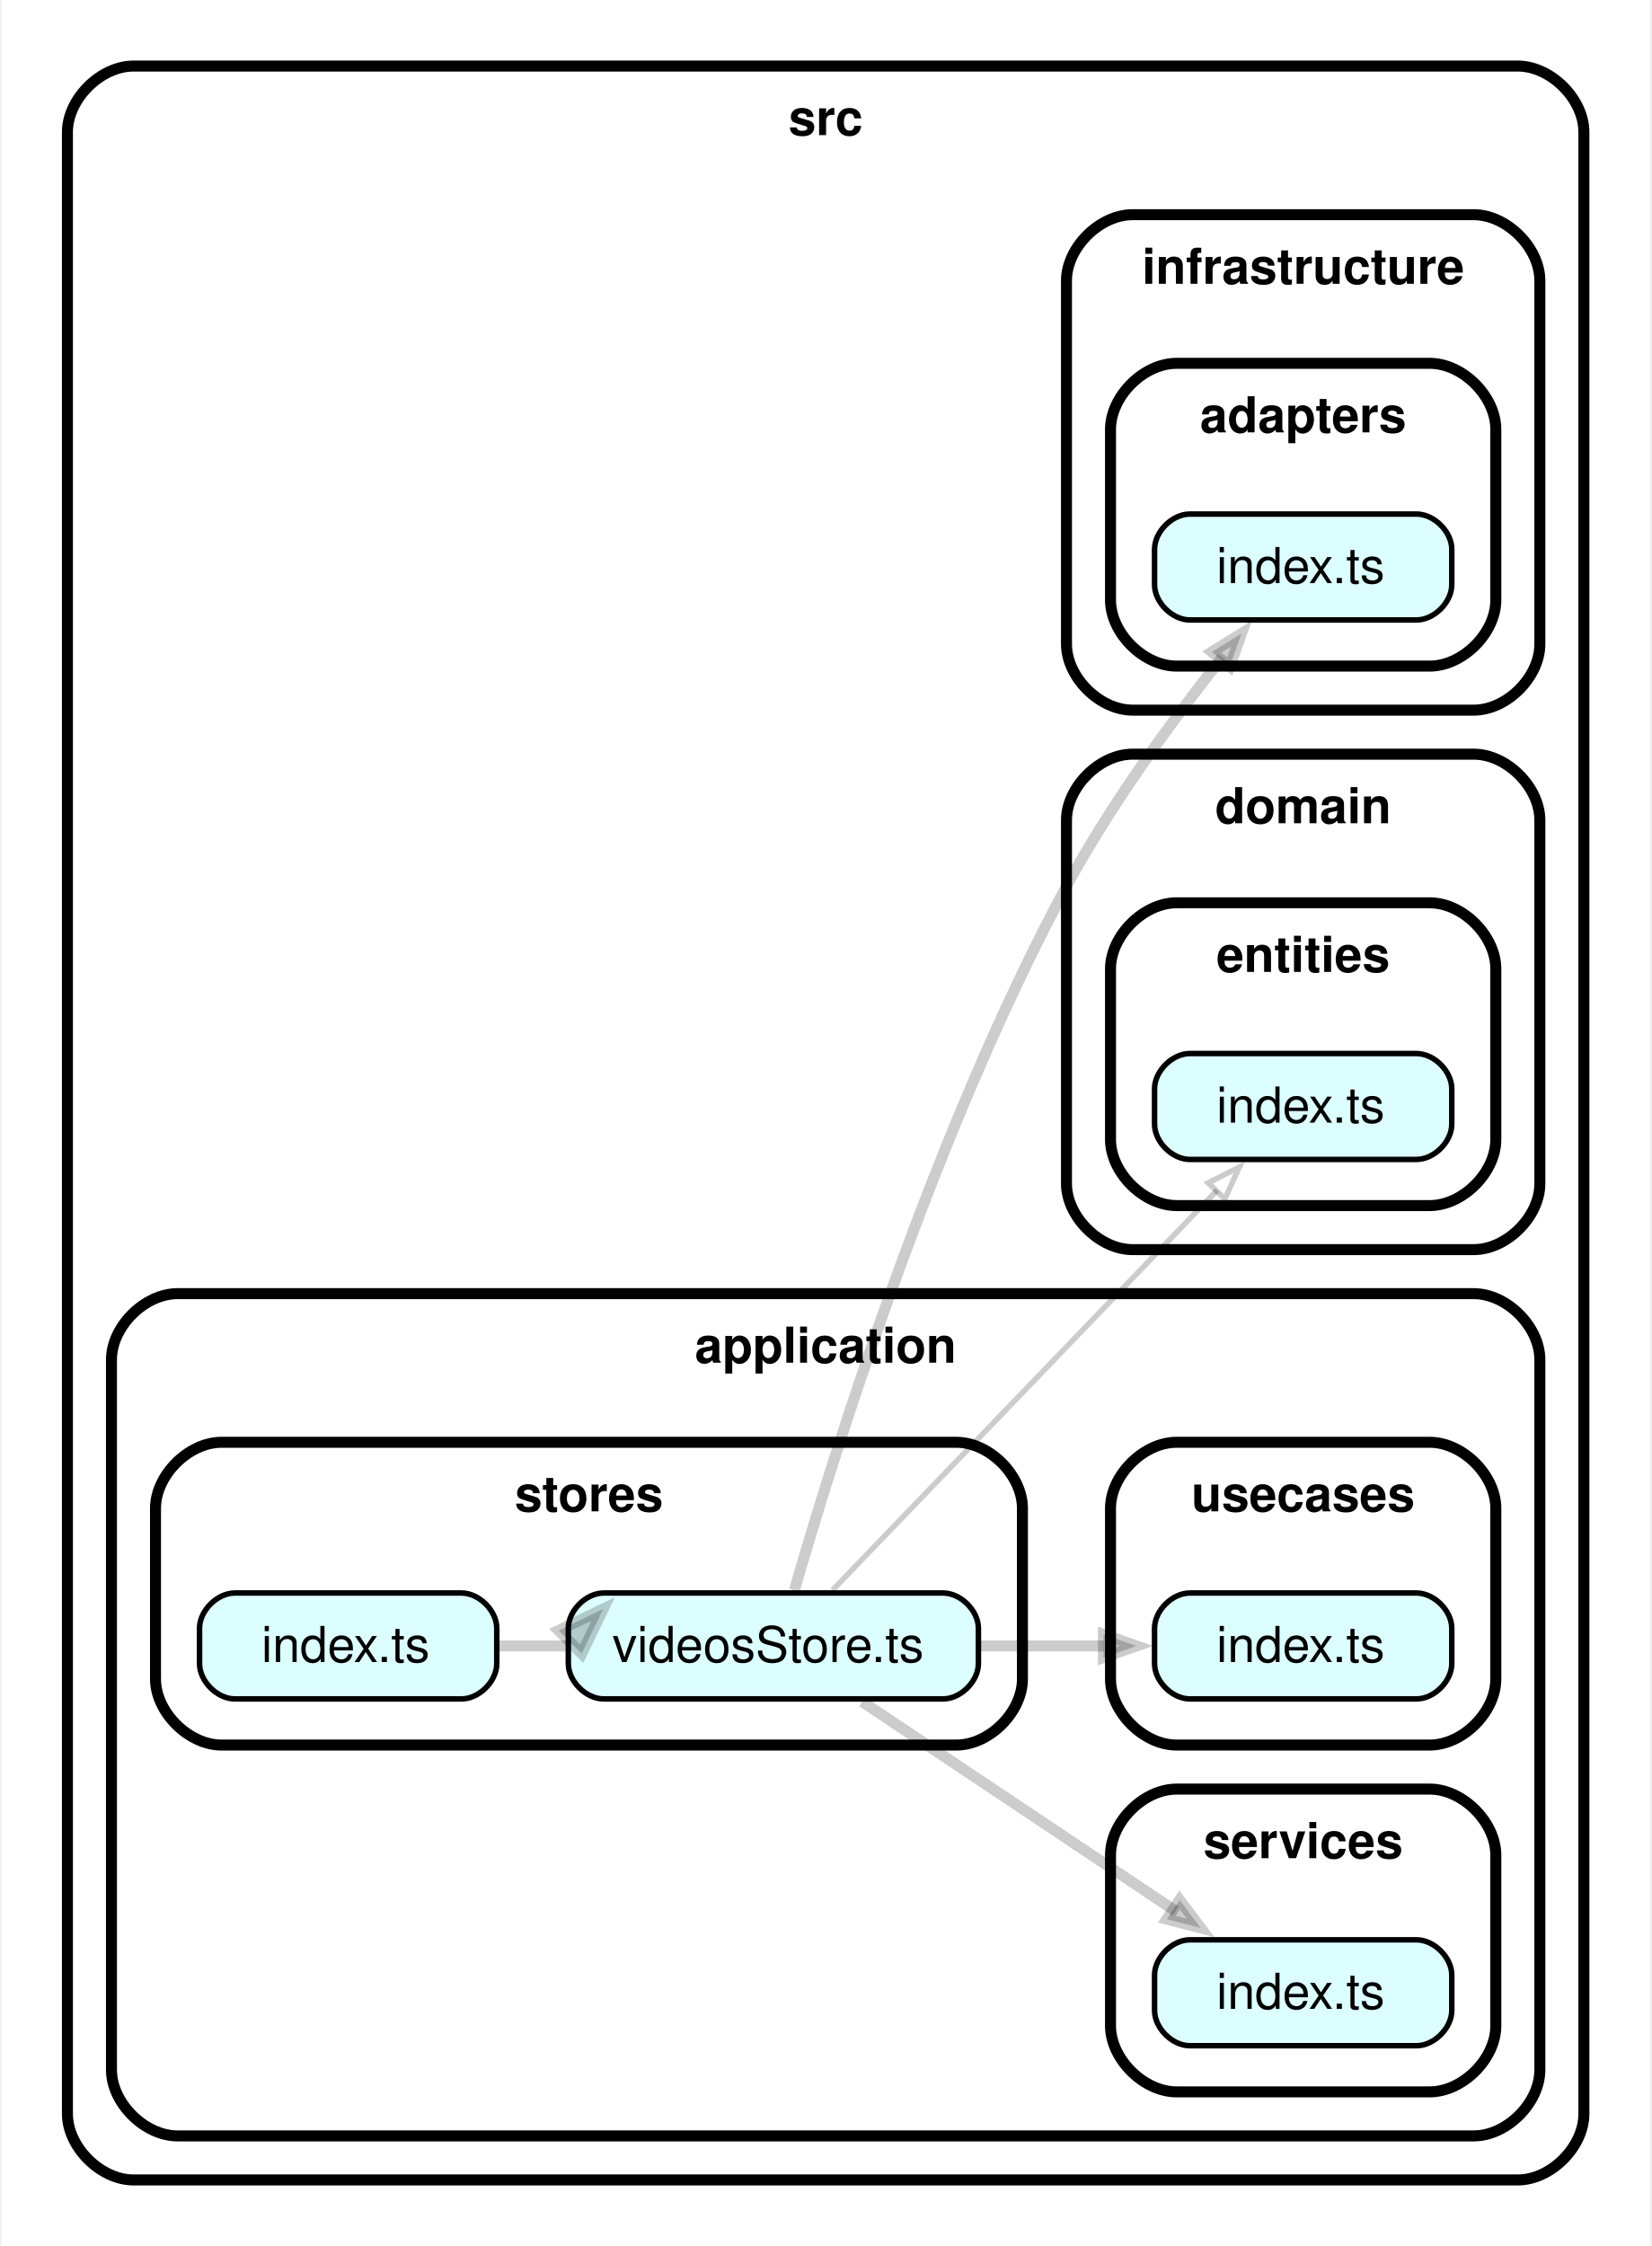
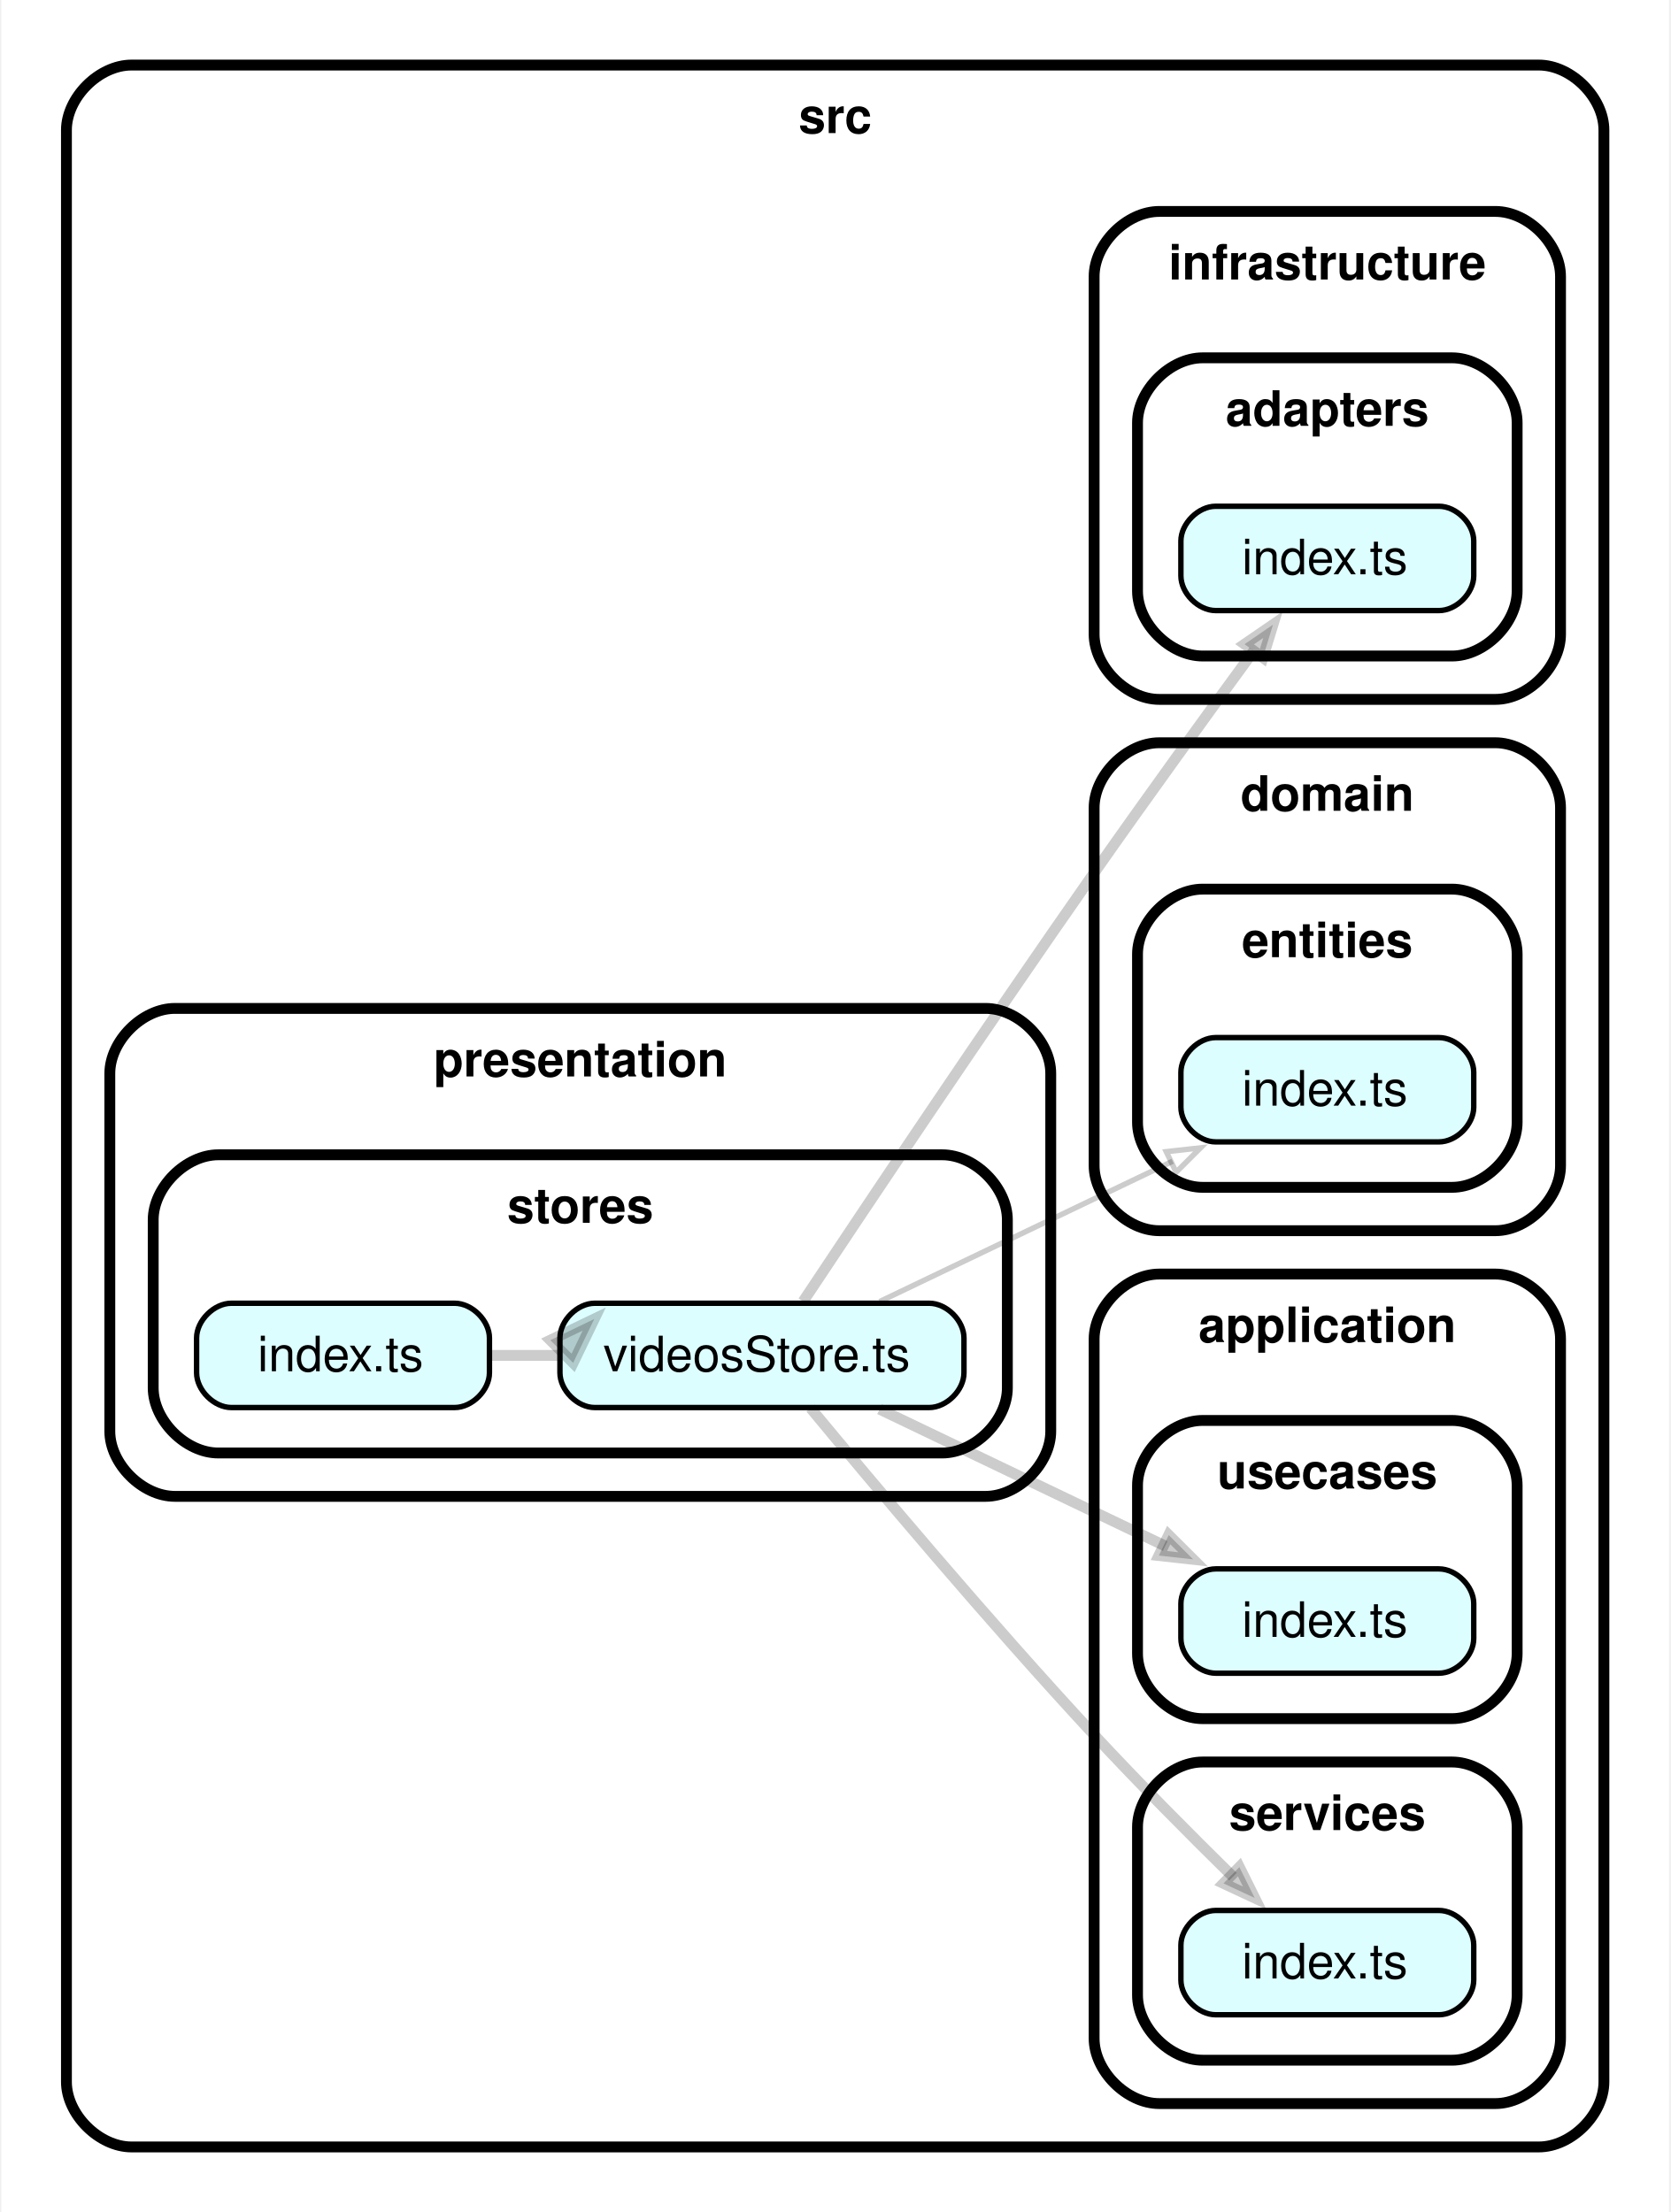
- <svg xmlns="http://www.w3.org/2000/svg" xmlns:xlink="http://www.w3.org/1999/xlink" width="300pt" height="408pt" viewBox="0.00 0.00 299.50 408.00">
+ <svg xmlns="http://www.w3.org/2000/svg" xmlns:xlink="http://www.w3.org/1999/xlink" width="308pt" height="408pt" viewBox="0.00 0.00 307.50 408.00">
  <g id="graph0" class="graph" transform="scale(1 1) rotate(0) translate(4 404)">
-     <polygon fill="white" stroke="none" points="-4,4 -4,-404 295.5,-404 295.5,4 -4,4" />
+     <polygon fill="white" stroke="none" points="-4,4 -4,-404 303.5,-404 303.5,4 -4,4" />
    <g id="clust1" class="cluster">
-       <path fill="#ffffff" stroke="black" stroke-width="2" d="M20,-8C20,-8 271.5,-8 271.5,-8 277.5,-8 283.5,-14 283.5,-20 283.5,-20 283.5,-380 283.5,-380 283.5,-386 277.5,-392 271.5,-392 271.5,-392 20,-392 20,-392 14,-392 8,-386 8,-380 8,-380 8,-20 8,-20 8,-14 14,-8 20,-8" />
-       <text text-anchor="middle" x="145.75" y="-379.45" font-family="Helvetica,sans-Serif" font-weight="bold" font-size="9.00">src</text>
+       <path fill="#ffffff" stroke="black" stroke-width="2" d="M20,-8C20,-8 279.5,-8 279.5,-8 285.5,-8 291.5,-14 291.5,-20 291.5,-20 291.5,-380 291.5,-380 291.5,-386 285.5,-392 279.5,-392 279.5,-392 20,-392 20,-392 14,-392 8,-386 8,-380 8,-380 8,-20 8,-20 8,-14 14,-8 20,-8" />
+       <text text-anchor="middle" x="149.75" y="-379.45" font-family="Helvetica,sans-Serif" font-weight="bold" font-size="9.00">src</text>
    </g>
    <g id="clust2" class="cluster">
-       <path fill="#ffffff" stroke="black" stroke-width="2" d="M28,-16C28,-16 263.5,-16 263.5,-16 269.5,-16 275.5,-22 275.5,-28 275.5,-28 275.5,-157 275.5,-157 275.5,-163 269.5,-169 263.5,-169 263.5,-169 28,-169 28,-169 22,-169 16,-163 16,-157 16,-157 16,-28 16,-28 16,-22 22,-16 28,-16" />
-       <text text-anchor="middle" x="145.75" y="-156.45" font-family="Helvetica,sans-Serif" font-weight="bold" font-size="9.00">application</text>
+       <path fill="#ffffff" stroke="black" stroke-width="2" d="M209.5,-16C209.5,-16 271.5,-16 271.5,-16 277.5,-16 283.5,-22 283.5,-28 283.5,-28 283.5,-157 283.5,-157 283.5,-163 277.5,-169 271.5,-169 271.5,-169 209.5,-169 209.5,-169 203.5,-169 197.5,-163 197.5,-157 197.5,-157 197.5,-28 197.5,-28 197.5,-22 203.5,-16 209.5,-16" />
+       <text text-anchor="middle" x="240.5" y="-156.45" font-family="Helvetica,sans-Serif" font-weight="bold" font-size="9.00">application</text>
+     </g>
+     <g id="clust4" class="cluster">
+       <path fill="#ffffff" stroke="black" stroke-width="2" d="M217.5,-87C217.5,-87 263.5,-87 263.5,-87 269.5,-87 275.5,-93 275.5,-99 275.5,-99 275.5,-130 275.5,-130 275.5,-136 269.5,-142 263.5,-142 263.5,-142 217.5,-142 217.5,-142 211.5,-142 205.5,-136 205.5,-130 205.5,-130 205.5,-99 205.5,-99 205.5,-93 211.5,-87 217.5,-87" />
+       <text text-anchor="middle" x="240.5" y="-129.45" font-family="Helvetica,sans-Serif" font-weight="bold" font-size="9.00">usecases</text>
    </g>
    <g id="clust3" class="cluster">
-       <path fill="#ffffff" stroke="black" stroke-width="2" d="M209.5,-24C209.5,-24 255.5,-24 255.5,-24 261.5,-24 267.5,-30 267.5,-36 267.5,-36 267.5,-67 267.5,-67 267.5,-73 261.5,-79 255.5,-79 255.5,-79 209.5,-79 209.5,-79 203.5,-79 197.5,-73 197.5,-67 197.5,-67 197.5,-36 197.5,-36 197.5,-30 203.5,-24 209.5,-24" />
-       <text text-anchor="middle" x="232.5" y="-66.45" font-family="Helvetica,sans-Serif" font-weight="bold" font-size="9.00">services</text>
+       <path fill="#ffffff" stroke="black" stroke-width="2" d="M217.5,-24C217.5,-24 263.5,-24 263.5,-24 269.5,-24 275.5,-30 275.5,-36 275.5,-36 275.5,-67 275.5,-67 275.5,-73 269.5,-79 263.5,-79 263.5,-79 217.5,-79 217.5,-79 211.5,-79 205.5,-73 205.5,-67 205.5,-67 205.5,-36 205.5,-36 205.5,-30 211.5,-24 217.5,-24" />
+       <text text-anchor="middle" x="240.5" y="-66.45" font-family="Helvetica,sans-Serif" font-weight="bold" font-size="9.00">services</text>
    </g>
    <g id="clust5" class="cluster">
-       <path fill="#ffffff" stroke="black" stroke-width="2" d="M209.5,-87C209.5,-87 255.5,-87 255.5,-87 261.5,-87 267.5,-93 267.5,-99 267.5,-99 267.5,-130 267.5,-130 267.5,-136 261.5,-142 255.5,-142 255.5,-142 209.5,-142 209.5,-142 203.5,-142 197.5,-136 197.5,-130 197.5,-130 197.5,-99 197.5,-99 197.5,-93 203.5,-87 209.5,-87" />
-       <text text-anchor="middle" x="232.5" y="-129.45" font-family="Helvetica,sans-Serif" font-weight="bold" font-size="9.00">usecases</text>
-     </g>
-     <g id="clust4" class="cluster">
-       <path fill="#ffffff" stroke="black" stroke-width="2" d="M36,-87C36,-87 169.5,-87 169.5,-87 175.5,-87 181.5,-93 181.5,-99 181.5,-99 181.5,-130 181.5,-130 181.5,-136 175.5,-142 169.5,-142 169.5,-142 36,-142 36,-142 30,-142 24,-136 24,-130 24,-130 24,-99 24,-99 24,-93 30,-87 36,-87" />
-       <text text-anchor="middle" x="102.75" y="-129.45" font-family="Helvetica,sans-Serif" font-weight="bold" font-size="9.00">stores</text>
+       <path fill="#ffffff" stroke="black" stroke-width="2" d="M209.5,-177C209.5,-177 271.5,-177 271.5,-177 277.5,-177 283.5,-183 283.5,-189 283.5,-189 283.5,-255 283.5,-255 283.5,-261 277.5,-267 271.5,-267 271.5,-267 209.5,-267 209.5,-267 203.5,-267 197.5,-261 197.5,-255 197.5,-255 197.5,-189 197.5,-189 197.5,-183 203.5,-177 209.5,-177" />
+       <text text-anchor="middle" x="240.5" y="-254.45" font-family="Helvetica,sans-Serif" font-weight="bold" font-size="9.00">domain</text>
    </g>
    <g id="clust6" class="cluster">
-       <path fill="#ffffff" stroke="black" stroke-width="2" d="M201.5,-177C201.5,-177 263.5,-177 263.5,-177 269.5,-177 275.5,-183 275.5,-189 275.5,-189 275.5,-255 275.5,-255 275.5,-261 269.5,-267 263.5,-267 263.5,-267 201.5,-267 201.5,-267 195.5,-267 189.5,-261 189.5,-255 189.5,-255 189.5,-189 189.5,-189 189.5,-183 195.5,-177 201.5,-177" />
-       <text text-anchor="middle" x="232.5" y="-254.45" font-family="Helvetica,sans-Serif" font-weight="bold" font-size="9.00">domain</text>
+       <path fill="#ffffff" stroke="black" stroke-width="2" d="M217.5,-185C217.5,-185 263.5,-185 263.5,-185 269.5,-185 275.5,-191 275.5,-197 275.5,-197 275.5,-228 275.5,-228 275.5,-234 269.5,-240 263.5,-240 263.5,-240 217.5,-240 217.5,-240 211.5,-240 205.5,-234 205.5,-228 205.5,-228 205.5,-197 205.5,-197 205.5,-191 211.5,-185 217.5,-185" />
+       <text text-anchor="middle" x="240.5" y="-227.45" font-family="Helvetica,sans-Serif" font-weight="bold" font-size="9.00">entities</text>
    </g>
    <g id="clust7" class="cluster">
-       <path fill="#ffffff" stroke="black" stroke-width="2" d="M209.5,-185C209.5,-185 255.5,-185 255.5,-185 261.5,-185 267.5,-191 267.5,-197 267.5,-197 267.5,-228 267.5,-228 267.5,-234 261.5,-240 255.5,-240 255.5,-240 209.5,-240 209.5,-240 203.5,-240 197.5,-234 197.5,-228 197.5,-228 197.5,-197 197.5,-197 197.5,-191 203.5,-185 209.5,-185" />
-       <text text-anchor="middle" x="232.5" y="-227.45" font-family="Helvetica,sans-Serif" font-weight="bold" font-size="9.00">entities</text>
+       <path fill="#ffffff" stroke="black" stroke-width="2" d="M209.5,-275C209.5,-275 271.5,-275 271.5,-275 277.5,-275 283.5,-281 283.5,-287 283.5,-287 283.5,-353 283.5,-353 283.5,-359 277.5,-365 271.5,-365 271.5,-365 209.5,-365 209.5,-365 203.5,-365 197.5,-359 197.5,-353 197.5,-353 197.5,-287 197.5,-287 197.5,-281 203.5,-275 209.5,-275" />
+       <text text-anchor="middle" x="240.5" y="-352.45" font-family="Helvetica,sans-Serif" font-weight="bold" font-size="9.00">infrastructure</text>
    </g>
    <g id="clust8" class="cluster">
-       <path fill="#ffffff" stroke="black" stroke-width="2" d="M201.5,-275C201.5,-275 263.5,-275 263.5,-275 269.5,-275 275.5,-281 275.5,-287 275.5,-287 275.5,-353 275.5,-353 275.5,-359 269.5,-365 263.5,-365 263.5,-365 201.5,-365 201.5,-365 195.5,-365 189.5,-359 189.5,-353 189.5,-353 189.5,-287 189.5,-287 189.5,-281 195.5,-275 201.5,-275" />
-       <text text-anchor="middle" x="232.5" y="-352.45" font-family="Helvetica,sans-Serif" font-weight="bold" font-size="9.00">infrastructure</text>
+       <path fill="#ffffff" stroke="black" stroke-width="2" d="M217.5,-283C217.5,-283 263.5,-283 263.5,-283 269.5,-283 275.5,-289 275.5,-295 275.5,-295 275.5,-326 275.5,-326 275.5,-332 269.5,-338 263.5,-338 263.5,-338 217.5,-338 217.5,-338 211.5,-338 205.5,-332 205.5,-326 205.5,-326 205.5,-295 205.5,-295 205.5,-289 211.5,-283 217.5,-283" />
+       <text text-anchor="middle" x="240.5" y="-325.45" font-family="Helvetica,sans-Serif" font-weight="bold" font-size="9.00">adapters</text>
    </g>
    <g id="clust9" class="cluster">
-       <path fill="#ffffff" stroke="black" stroke-width="2" d="M209.5,-283C209.5,-283 255.5,-283 255.5,-283 261.5,-283 267.5,-289 267.5,-295 267.5,-295 267.5,-326 267.5,-326 267.5,-332 261.5,-338 255.5,-338 255.5,-338 209.5,-338 209.5,-338 203.5,-338 197.5,-332 197.5,-326 197.5,-326 197.5,-295 197.5,-295 197.5,-289 203.5,-283 209.5,-283" />
-       <text text-anchor="middle" x="232.5" y="-325.45" font-family="Helvetica,sans-Serif" font-weight="bold" font-size="9.00">adapters</text>
+       <path fill="#ffffff" stroke="black" stroke-width="2" d="M28,-128C28,-128 177.5,-128 177.5,-128 183.5,-128 189.5,-134 189.5,-140 189.5,-140 189.5,-206 189.5,-206 189.5,-212 183.5,-218 177.5,-218 177.5,-218 28,-218 28,-218 22,-218 16,-212 16,-206 16,-206 16,-140 16,-140 16,-134 22,-128 28,-128" />
+       <text text-anchor="middle" x="102.75" y="-205.45" font-family="Helvetica,sans-Serif" font-weight="bold" font-size="9.00">presentation</text>
+     </g>
+     <g id="clust10" class="cluster">
+       <path fill="#ffffff" stroke="black" stroke-width="2" d="M36,-136C36,-136 169.5,-136 169.5,-136 175.5,-136 181.5,-142 181.5,-148 181.5,-148 181.5,-179 181.5,-179 181.5,-185 175.5,-191 169.5,-191 169.5,-191 36,-191 36,-191 30,-191 24,-185 24,-179 24,-179 24,-148 24,-148 24,-142 30,-136 36,-136" />
+       <text text-anchor="middle" x="102.75" y="-178.45" font-family="Helvetica,sans-Serif" font-weight="bold" font-size="9.00">stores</text>
    </g>
    <g id="node1" class="node">
      <g id="a_node1">
        <a xlink:href="src/application/services/index.ts" xlink:title="index.ts">
-           <path fill="#ddfeff" stroke="black" d="M253.08,-51.62C253.08,-51.62 211.92,-51.62 211.92,-51.62 208.71,-51.62 205.5,-48.42 205.5,-45.21 205.5,-45.21 205.5,-38.79 205.5,-38.79 205.5,-35.58 208.71,-32.38 211.92,-32.38 211.92,-32.38 253.08,-32.38 253.08,-32.38 256.29,-32.38 259.5,-35.58 259.5,-38.79 259.5,-38.79 259.5,-45.21 259.5,-45.21 259.5,-48.42 256.29,-51.62 253.08,-51.62" />
-           <text text-anchor="start" x="216.75" y="-39.08" font-family="Helvetica,sans-Serif" font-size="9.00">index.ts</text>
+           <path fill="#ddfeff" stroke="black" d="M261.08,-51.62C261.08,-51.62 219.92,-51.62 219.92,-51.62 216.71,-51.62 213.5,-48.42 213.5,-45.21 213.5,-45.21 213.5,-38.79 213.5,-38.79 213.5,-35.58 216.71,-32.38 219.92,-32.38 219.92,-32.38 261.08,-32.38 261.08,-32.38 264.29,-32.38 267.5,-35.58 267.5,-38.79 267.5,-38.79 267.5,-45.21 267.5,-45.21 267.5,-48.42 264.29,-51.62 261.08,-51.62" />
+           <text text-anchor="start" x="224.75" y="-39.08" font-family="Helvetica,sans-Serif" font-size="9.00">index.ts</text>
        </a>
      </g>
    </g>
    <g id="node2" class="node">
      <g id="a_node2">
-         <a xlink:href="src/application/stores/index.ts" xlink:title="index.ts">
-           <path fill="#ddfeff" stroke="black" d="M79.58,-114.62C79.58,-114.62 38.42,-114.62 38.42,-114.62 35.21,-114.62 32,-111.42 32,-108.21 32,-108.21 32,-101.79 32,-101.79 32,-98.58 35.21,-95.38 38.42,-95.38 38.42,-95.38 79.58,-95.38 79.58,-95.38 82.79,-95.38 86,-98.58 86,-101.79 86,-101.79 86,-108.21 86,-108.21 86,-111.42 82.79,-114.62 79.58,-114.62" />
-           <text text-anchor="start" x="43.25" y="-102.08" font-family="Helvetica,sans-Serif" font-size="9.00">index.ts</text>
+         <a xlink:href="src/application/usecases/index.ts" xlink:title="index.ts">
+           <path fill="#ddfeff" stroke="black" d="M261.08,-114.62C261.08,-114.62 219.92,-114.62 219.92,-114.62 216.71,-114.62 213.5,-111.42 213.5,-108.21 213.5,-108.21 213.5,-101.79 213.5,-101.79 213.5,-98.58 216.71,-95.38 219.92,-95.38 219.92,-95.38 261.08,-95.38 261.08,-95.38 264.29,-95.38 267.5,-98.58 267.5,-101.79 267.5,-101.79 267.5,-108.21 267.5,-108.21 267.5,-111.42 264.29,-114.62 261.08,-114.62" />
+           <text text-anchor="start" x="224.75" y="-102.08" font-family="Helvetica,sans-Serif" font-size="9.00">index.ts</text>
        </a>
      </g>
    </g>
    <g id="node3" class="node">
      <g id="a_node3">
-         <a xlink:href="src/application/stores/videosStore.ts" xlink:title="videosStore.ts">
-           <path fill="#ddfeff" stroke="black" d="M167.08,-114.62C167.08,-114.62 105.42,-114.62 105.42,-114.62 102.21,-114.62 99,-111.42 99,-108.21 99,-108.21 99,-101.79 99,-101.79 99,-98.58 102.21,-95.38 105.42,-95.38 105.42,-95.38 167.08,-95.38 167.08,-95.38 170.29,-95.38 173.5,-98.58 173.5,-101.79 173.5,-101.79 173.5,-108.21 173.5,-108.21 173.5,-111.42 170.29,-114.62 167.08,-114.62" />
-           <text text-anchor="start" x="107" y="-102.08" font-family="Helvetica,sans-Serif" font-size="9.00">videosStore.ts</text>
+         <a xlink:href="src/domain/entities/index.ts" xlink:title="index.ts">
+           <path fill="#ddfeff" stroke="black" d="M261.08,-212.62C261.08,-212.62 219.92,-212.62 219.92,-212.62 216.71,-212.62 213.5,-209.42 213.5,-206.21 213.5,-206.21 213.5,-199.79 213.5,-199.79 213.5,-196.58 216.71,-193.38 219.92,-193.38 219.92,-193.38 261.08,-193.38 261.08,-193.38 264.29,-193.38 267.5,-196.58 267.5,-199.79 267.5,-199.79 267.5,-206.21 267.5,-206.21 267.5,-209.42 264.29,-212.62 261.08,-212.62" />
+           <text text-anchor="start" x="224.75" y="-200.07" font-family="Helvetica,sans-Serif" font-size="9.00">index.ts</text>
+         </a>
+       </g>
+     </g>
+     <g id="node4" class="node">
+       <g id="a_node4">
+         <a xlink:href="src/infrastructure/adapters/index.ts" xlink:title="index.ts">
+           <path fill="#ddfeff" stroke="black" d="M261.08,-310.62C261.08,-310.62 219.92,-310.62 219.92,-310.62 216.71,-310.62 213.5,-307.42 213.5,-304.21 213.5,-304.21 213.5,-297.79 213.5,-297.79 213.5,-294.58 216.71,-291.38 219.92,-291.38 219.92,-291.38 261.08,-291.38 261.08,-291.38 264.29,-291.38 267.5,-294.58 267.5,-297.79 267.5,-297.79 267.5,-304.21 267.5,-304.21 267.5,-307.42 264.29,-310.62 261.08,-310.62" />
+           <text text-anchor="start" x="224.75" y="-298.07" font-family="Helvetica,sans-Serif" font-size="9.00">index.ts</text>
+         </a>
+       </g>
+     </g>
+     <g id="node5" class="node">
+       <g id="a_node5">
+         <a xlink:href="src/presentation/stores/index.ts" xlink:title="index.ts">
+           <path fill="#ddfeff" stroke="black" d="M79.58,-163.62C79.58,-163.62 38.42,-163.62 38.42,-163.62 35.21,-163.62 32,-160.42 32,-157.21 32,-157.21 32,-150.79 32,-150.79 32,-147.58 35.21,-144.38 38.42,-144.38 38.42,-144.38 79.58,-144.38 79.58,-144.38 82.79,-144.38 86,-147.58 86,-150.79 86,-150.79 86,-157.21 86,-157.21 86,-160.42 82.79,-163.62 79.58,-163.62" />
+           <text text-anchor="start" x="43.25" y="-151.07" font-family="Helvetica,sans-Serif" font-size="9.00">index.ts</text>
+         </a>
+       </g>
+     </g>
+     <g id="node6" class="node">
+       <g id="a_node6">
+         <a xlink:href="src/presentation/stores/videosStore.ts" xlink:title="videosStore.ts">
+           <path fill="#ddfeff" stroke="black" d="M167.08,-163.62C167.08,-163.62 105.42,-163.62 105.42,-163.62 102.21,-163.62 99,-160.42 99,-157.21 99,-157.21 99,-150.79 99,-150.79 99,-147.58 102.21,-144.38 105.42,-144.38 105.42,-144.38 167.08,-144.38 167.08,-144.38 170.29,-144.38 173.5,-147.58 173.5,-150.79 173.5,-150.79 173.5,-157.21 173.5,-157.21 173.5,-160.42 170.29,-163.62 167.08,-163.62" />
+           <text text-anchor="start" x="107" y="-151.07" font-family="Helvetica,sans-Serif" font-size="9.00">videosStore.ts</text>
        </a>
      </g>
    </g>
    <g id="edge1" class="edge">
-       <path fill="none" stroke="#000000" stroke-width="2" stroke-opacity="0.2" d="M86.32,-105C90.3,-105 94.47,-105 98.63,-105" />
-       <polygon fill="#000000" fill-opacity="0.2" stroke="#000000" stroke-width="2" stroke-opacity="0.2" points="101.43,-103.61 105.33,-111.71 97.23,-107.81 101.43,-103.61" />
+       <path fill="none" stroke="#000000" stroke-width="2" stroke-opacity="0.2" d="M86.32,-154C90.3,-154 94.47,-154 98.63,-154" />
+       <polygon fill="#000000" fill-opacity="0.2" stroke="#000000" stroke-width="2" stroke-opacity="0.2" points="101.43,-152.61 105.33,-160.71 97.23,-156.81 101.43,-152.61" />
    </g>
    <g id="edge2" class="edge">
-       <path fill="none" stroke="#000000" stroke-width="2" stroke-opacity="0.2" d="M152.39,-94.88C167.78,-84.59 191.79,-68.54 209.32,-56.83" />
-       <polygon fill="#000000" fill-opacity="0.2" stroke="#000000" stroke-width="2" stroke-opacity="0.2" points="210.06,-58.86 213.88,-53.78 207.72,-55.37 210.06,-58.86" />
-     </g>
-     <g id="node4" class="node">
-       <g id="a_node4">
-         <a xlink:href="src/application/usecases/index.ts" xlink:title="index.ts">
-           <path fill="#ddfeff" stroke="black" d="M253.08,-114.62C253.08,-114.62 211.92,-114.62 211.92,-114.62 208.71,-114.62 205.5,-111.42 205.5,-108.21 205.5,-108.21 205.5,-101.79 205.5,-101.79 205.5,-98.58 208.71,-95.38 211.92,-95.38 211.92,-95.38 253.08,-95.38 253.08,-95.38 256.29,-95.38 259.5,-98.58 259.5,-101.79 259.5,-101.79 259.5,-108.21 259.5,-108.21 259.5,-111.42 256.29,-114.62 253.08,-114.62" />
-           <text text-anchor="start" x="216.75" y="-102.08" font-family="Helvetica,sans-Serif" font-size="9.00">index.ts</text>
-         </a>
-       </g>
+       <path fill="none" stroke="#000000" stroke-width="2" stroke-opacity="0.2" d="M145.21,-144.29C156.54,-130.59 178.09,-104.92 197.5,-84 205.72,-75.14 215.22,-65.59 223.1,-57.84" />
+       <polygon fill="#000000" fill-opacity="0.2" stroke="#000000" stroke-width="2" stroke-opacity="0.2" points="224.28,-59.62 227.11,-53.92 221.35,-56.61 224.28,-59.62" />
    </g>
    <g id="edge3" class="edge">
-       <path fill="none" stroke="#000000" stroke-width="2" stroke-opacity="0.2" d="M173.96,-105C181.3,-105 189,-105 196.29,-105" />
-       <polygon fill="#000000" fill-opacity="0.2" stroke="#000000" stroke-width="2" stroke-opacity="0.2" points="196.22,-107.1 202.22,-105 196.22,-102.9 196.22,-107.1" />
-     </g>
-     <g id="node5" class="node">
-       <g id="a_node5">
-         <a xlink:href="src/domain/entities/index.ts" xlink:title="index.ts">
-           <path fill="#ddfeff" stroke="black" d="M253.08,-212.62C253.08,-212.62 211.92,-212.62 211.92,-212.62 208.71,-212.62 205.5,-209.42 205.5,-206.21 205.5,-206.21 205.5,-199.79 205.5,-199.79 205.5,-196.58 208.71,-193.38 211.92,-193.38 211.92,-193.38 253.08,-193.38 253.08,-193.38 256.29,-193.38 259.5,-196.58 259.5,-199.79 259.5,-199.79 259.5,-206.21 259.5,-206.21 259.5,-209.42 256.29,-212.62 253.08,-212.62" />
-           <text text-anchor="start" x="216.75" y="-200.07" font-family="Helvetica,sans-Serif" font-size="9.00">index.ts</text>
-         </a>
-       </g>
+       <path fill="none" stroke="#000000" stroke-width="2" stroke-opacity="0.2" d="M157.94,-144.08C173.09,-136.83 193.83,-126.88 210.61,-118.84" />
+       <polygon fill="#000000" fill-opacity="0.2" stroke="#000000" stroke-width="2" stroke-opacity="0.2" points="211.25,-120.86 215.76,-116.38 209.44,-117.08 211.25,-120.86" />
    </g>
    <g id="edge4" class="edge">
-       <path fill="none" stroke="#000000" stroke-opacity="0.2" d="M146.98,-115.12C163.58,-132.37 197.44,-167.58 216.88,-187.8" />
-       <polygon fill="none" stroke="#000000" stroke-opacity="0.2" points="215.24,-189.12 220.91,-191.99 218.27,-186.21 215.24,-189.12" />
-     </g>
-     <g id="node6" class="node">
-       <g id="a_node6">
-         <a xlink:href="src/infrastructure/adapters/index.ts" xlink:title="index.ts">
-           <path fill="#ddfeff" stroke="black" d="M253.08,-310.62C253.08,-310.62 211.92,-310.62 211.92,-310.62 208.71,-310.62 205.5,-307.42 205.5,-304.21 205.5,-304.21 205.5,-297.79 205.5,-297.79 205.5,-294.58 208.71,-291.38 211.92,-291.38 211.92,-291.38 253.08,-291.38 253.08,-291.38 256.29,-291.38 259.5,-294.58 259.5,-297.79 259.5,-297.79 259.5,-304.21 259.5,-304.21 259.5,-307.42 256.29,-310.62 253.08,-310.62" />
-           <text text-anchor="start" x="216.75" y="-298.07" font-family="Helvetica,sans-Serif" font-size="9.00">index.ts</text>
-         </a>
-       </g>
+       <path fill="none" stroke="#000000" stroke-opacity="0.2" d="M157.94,-163.92C173.5,-171.37 194.97,-181.66 211.98,-189.81" />
+       <polygon fill="none" stroke="#000000" stroke-opacity="0.2" points="210.8,-191.58 217.12,-192.28 212.62,-187.79 210.8,-191.58" />
    </g>
    <g id="edge5" class="edge">
-       <path fill="none" stroke="#000000" stroke-width="2" stroke-opacity="0.2" d="M140.07,-115.1C146.79,-138.45 165.07,-197.67 189.5,-243 197.53,-257.9 208.9,-273.36 217.79,-284.57" />
-       <polygon fill="#000000" fill-opacity="0.2" stroke="#000000" stroke-width="2" stroke-opacity="0.2" points="215.9,-285.57 221.3,-288.92 219.16,-282.93 215.9,-285.57" />
+       <path fill="none" stroke="#000000" stroke-width="2" stroke-opacity="0.2" d="M143.84,-163.95C154.81,-180.47 177.59,-214.57 197.5,-243 207.23,-256.9 218.53,-272.47 226.95,-283.97" />
+       <polygon fill="#000000" fill-opacity="0.2" stroke="#000000" stroke-width="2" stroke-opacity="0.2" points="225.24,-285.18 230.48,-288.78 228.62,-282.7 225.24,-285.18" />
    </g>
  </g>
</svg>
